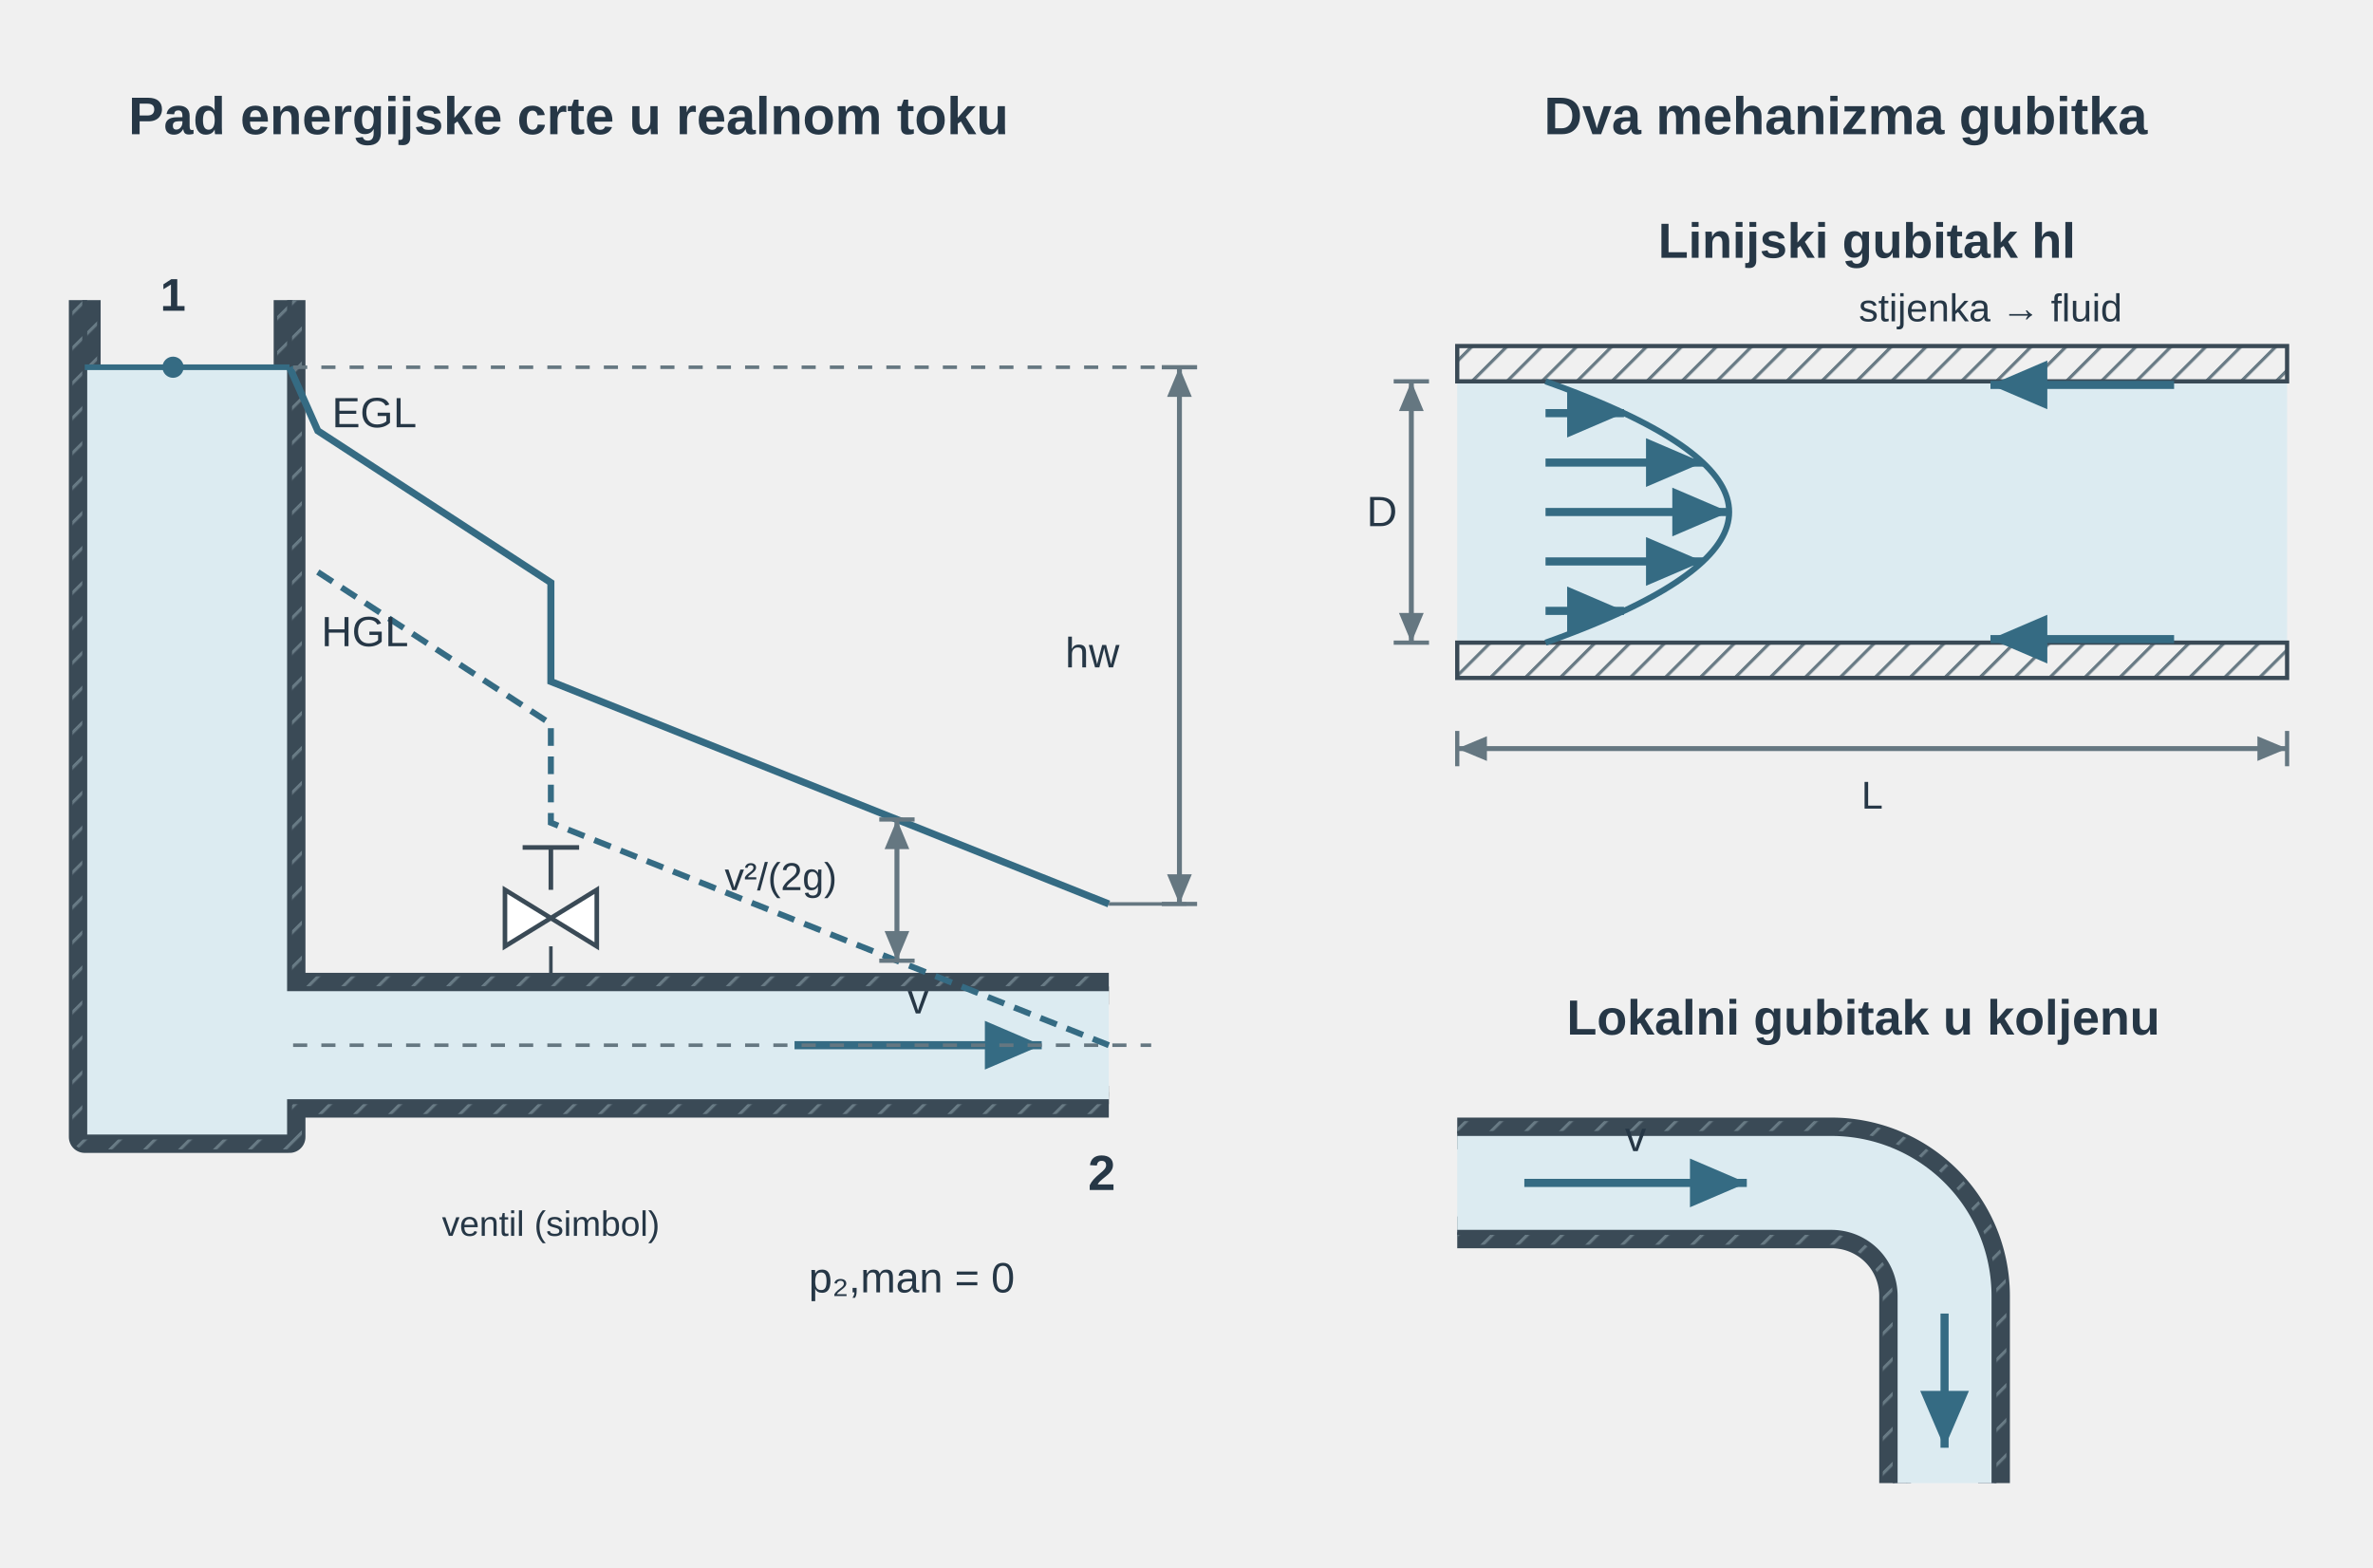
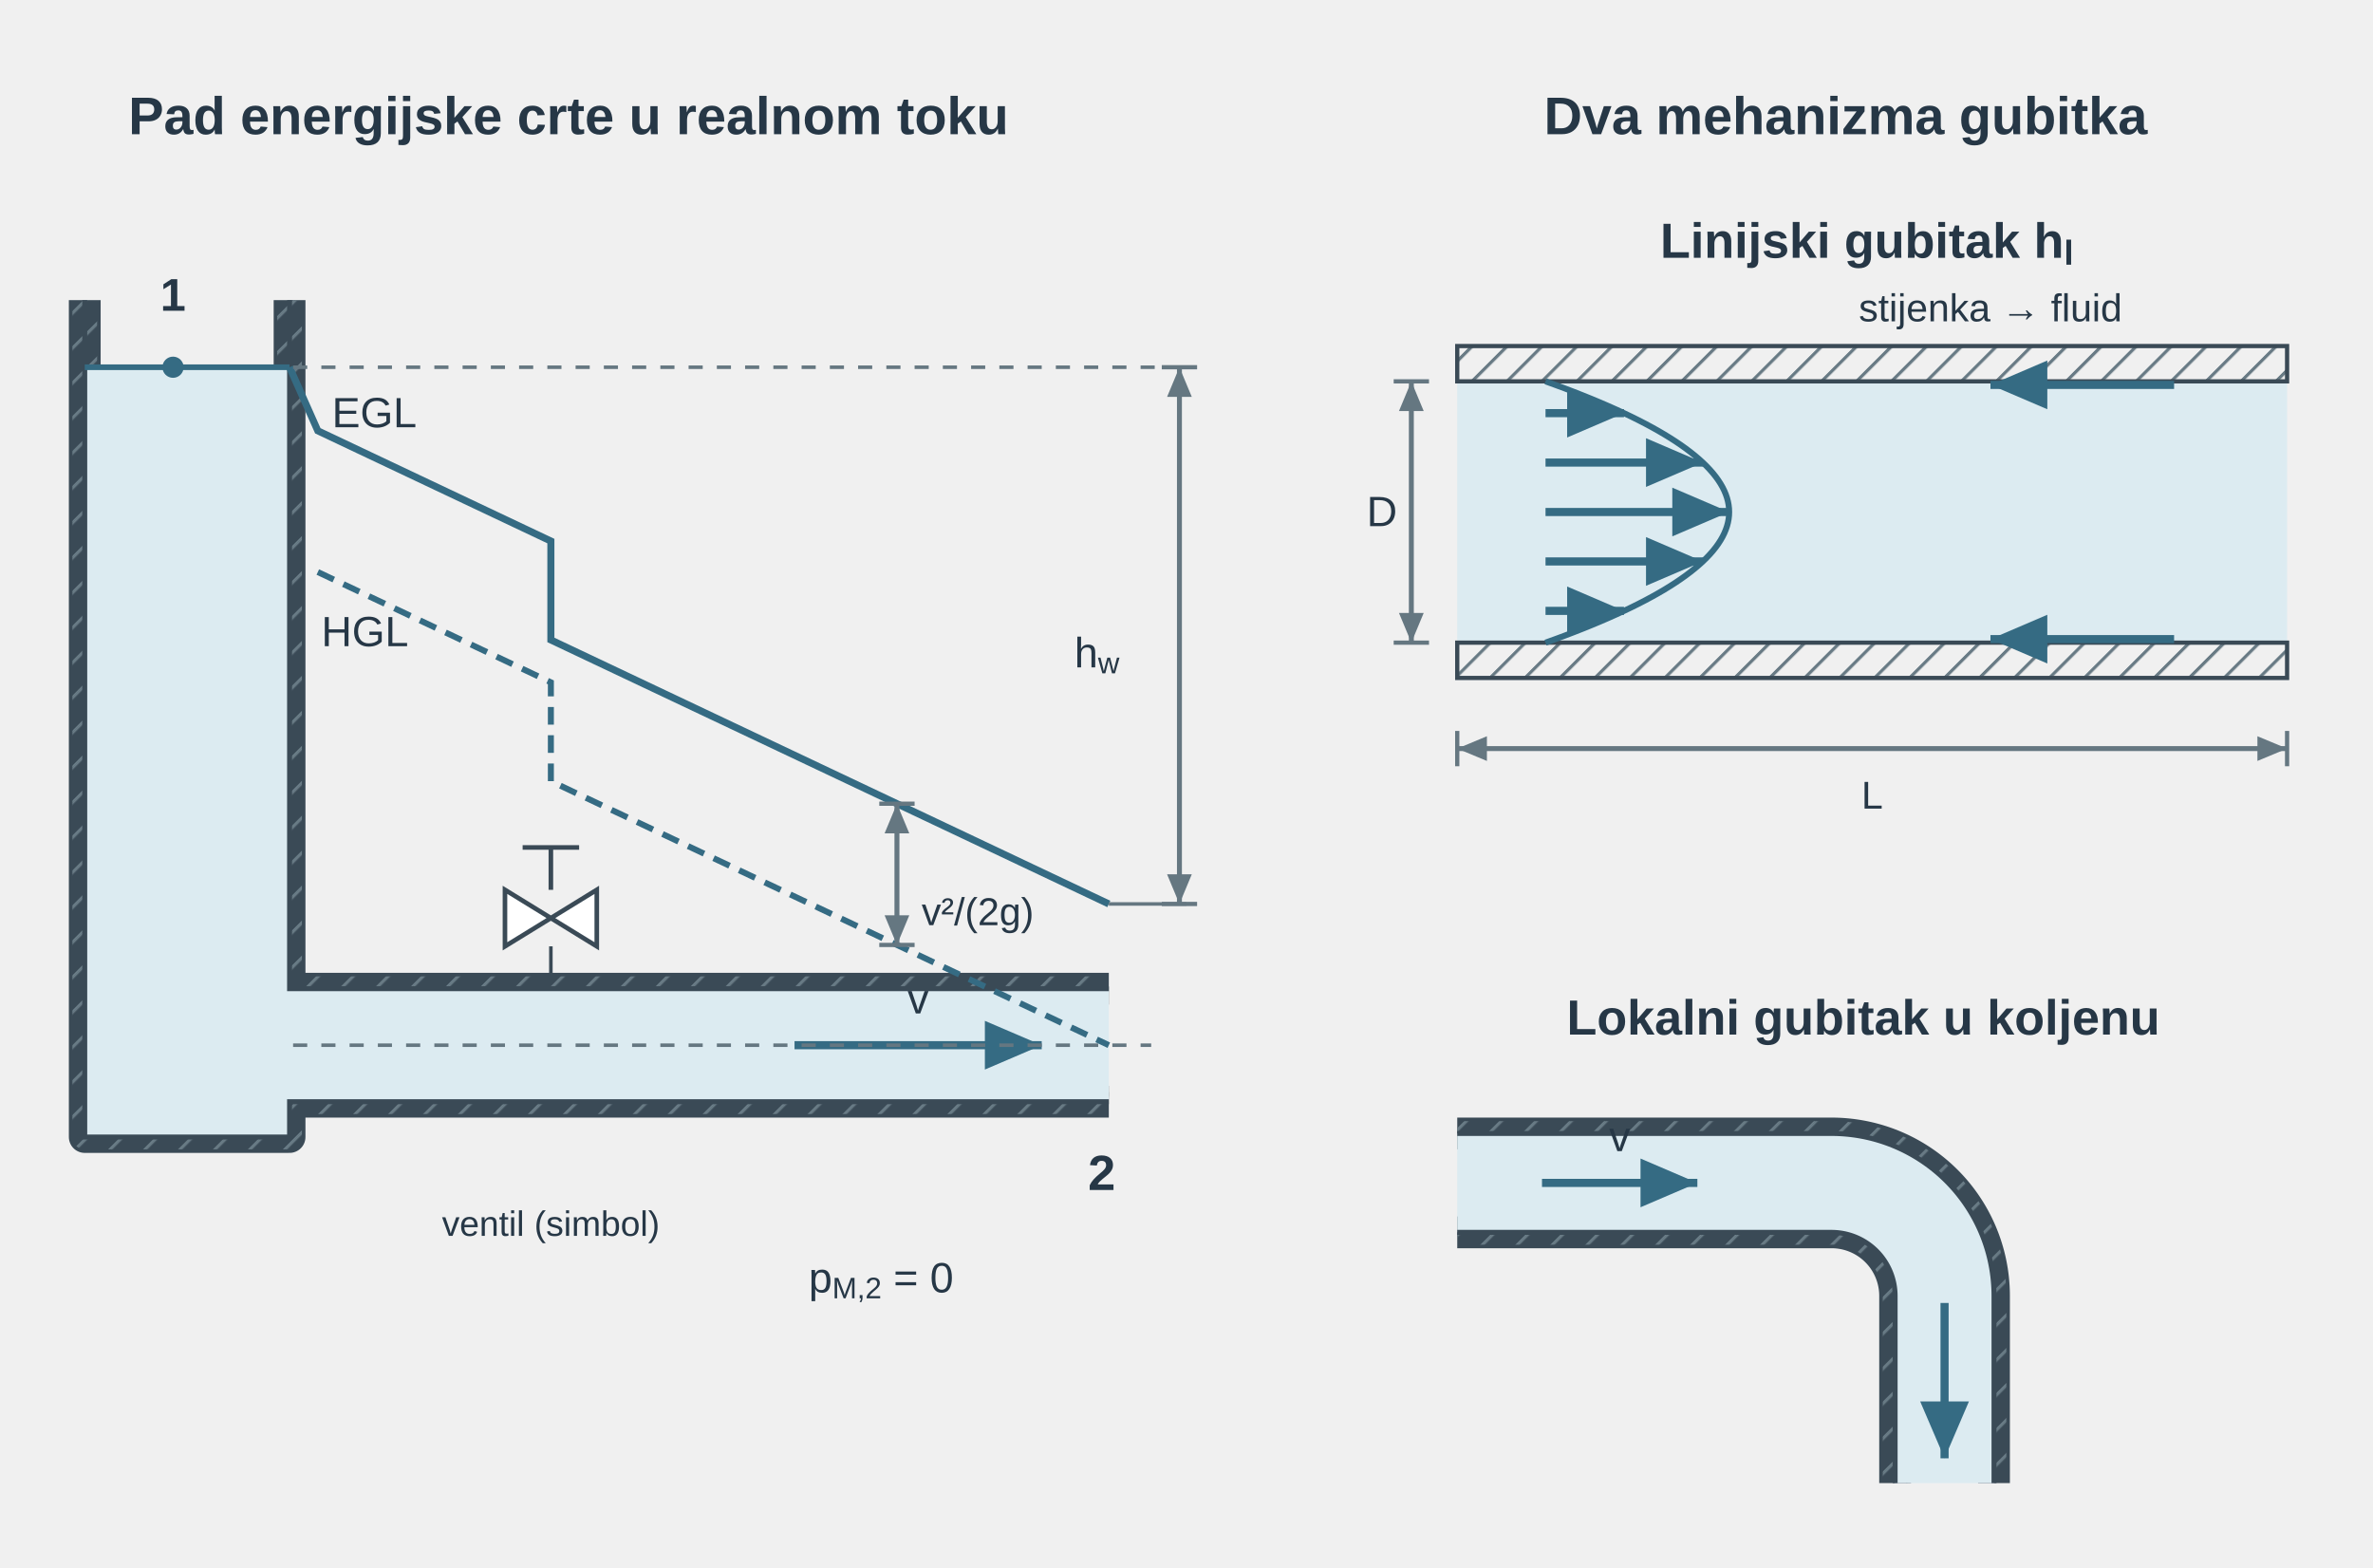
<svg xmlns="http://www.w3.org/2000/svg" viewBox="0 0 672 444" role="img" aria-labelledby="u13loss_title u13loss_desc" preserveAspectRatio="xMidYMid meet" style="display:block;width:100%;max-width:672px;height:auto;">
  <defs>
    <pattern id="u13loss_hatch" width="7" height="7" patternUnits="userSpaceOnUse" patternTransform="rotate(45)">
      <line x1="0" y1="0" x2="0" y2="7" stroke="#657781" stroke-width="1.8" />
    </pattern>
    <marker id="u13loss_v" markerWidth="7" markerHeight="6" refX="7" refY="3" orient="auto">
      <path d="M0 0 L7 3 L0 6 Z" fill="#356b83" />
    </marker>
    <marker id="u13loss_dim" markerWidth="6" markerHeight="5" refX="6" refY="2.5" orient="auto-start-reverse">
      <path d="M0 0 L6 2.5 L0 5 Z" fill="#657781" />
    </marker>
    <marker id="u13loss_dimSmall" markerWidth="3" markerHeight="3" refX="3" refY="1.5" orient="auto-start-reverse">
      <path d="M0 0 L3 1.5 L0 3 Z" fill="#356b83" />
    </marker>
    <marker id="u13loss_forceMarker" markerWidth="7" markerHeight="6" refX="7" refY="3" orient="auto">
      <path d="M0 0 L7 3 L0 6 Z" fill="#356b83" />
    </marker>
    <marker id="u13loss_pressureMarker" markerWidth="7" markerHeight="6" refX="7" refY="3" orient="auto">
      <path d="M0 0 L7 3 L0 6 Z" fill="#356b83" />
    </marker>
    <marker id="u13loss_reactionMarker" markerWidth="7" markerHeight="6" refX="7" refY="3" orient="auto">
      <path d="M0 0 L7 3 L0 6 Z" fill="#356b83" />
    </marker>
    <marker id="u13loss_axisMarker" markerWidth="7" markerHeight="6" refX="7" refY="3" orient="auto">
      <path d="M0 0 L7 3 L0 6 Z" fill="#3a4a56" />
    </marker>
  </defs>
  <g id="u13loss_title-scene-1" transform="translate(-26 -4)">
    <g font-family="Arial, Liberation Sans, sans-serif" fill="#3a4a56">
      <text x="187" y="42" font-size="15" fill="#263746" text-anchor="middle" font-weight="700">Pad energijske crte u realnom toku</text>
      <path id="u13loss_pipeouter0" d="M50 89 V326 H108 V316 H340" fill="none" stroke="#3a4a56" stroke-width="9" stroke-linecap="butt" stroke-linejoin="round" />
      <path d="M50 89 V326 H108 V316 H340" fill="none" stroke="url(#u13loss_hatch)" stroke-width="7" stroke-linecap="butt" stroke-linejoin="round" />
      <path id="u13loss_pipeouter1" d="M108 89 V284 H340" fill="none" stroke="#3a4a56" stroke-width="9" stroke-linecap="butt" stroke-linejoin="round" />
      <path d="M108 89 V284 H340" fill="none" stroke="url(#u13loss_hatch)" stroke-width="7" stroke-linecap="butt" stroke-linejoin="round" />
      <path id="u13loss_pipefluid" d="M50 108 H108 V284 H340 V316 H108 V326 H50 Z" fill="#dcebf1" stroke="none" stroke-width="1.8" />
      <path id="u13loss_pipewall0" d="M50 89 V326 H108 V316 H340" fill="none" stroke="#3a4a56" stroke-width="1.4" />
      <path id="u13loss_pipewall1" d="M108 89 V284 H340" fill="none" stroke="#3a4a56" stroke-width="1.4" />
      <line id="u13loss_surface" x1="50" y1="108" x2="108" y2="108" stroke="#356b83" stroke-width="1.6" />
      <circle cx="75" cy="108" r="3" fill="#356b83" />
      <text x="75" y="92" font-size="13" fill="#263746" text-anchor="middle" font-weight="700">1</text>
      <path id="u13loss_velocity" d="M251 300 L321 300" fill="none" stroke="#356b83" stroke-width="2.3" marker-end="url(#u13loss_v)" />
      <text x="286.0" y="291" font-size="12" fill="#263746" text-anchor="middle">v</text>
      <text x="338" y="341" font-size="14" fill="#263746" text-anchor="middle" font-weight="700">2</text>
-       <text x="255" y="370" font-size="12" fill="#263746" text-anchor="start">p₂,man = 0</text>
+       <text x="255" y="370" font-size="12" fill="#263746" text-anchor="start">p<tspan baseline-shift="sub" font-size="0.7em">M,2</tspan> = 0</text>
      <line id="u13loss_axis" x1="109" y1="300" x2="352" y2="300" stroke="#657781" stroke-width="1" stroke-dasharray="4 4" />
-       <path id="u13loss_egl" d="M108 108 L116 126 L182 169 L182 197 L340 260" fill="none" stroke="#356b83" stroke-width="2" />
-       <path id="u13loss_hgl" d="M116 166 L182 209 L182 237 L340 300" fill="none" stroke="#356b83" stroke-width="1.7" stroke-dasharray="5 3" />
+       <path id="u13loss_egl" d="M108 108 L116 126 L182 157.232 L182 185.232 L340 260" fill="none" stroke="#356b83" stroke-width="2" />
+       <path id="u13loss_hgl" d="M116 166 L182 197.232 L182 225.232 L340 300" fill="none" stroke="#356b83" stroke-width="1.7" stroke-dasharray="5 3" />
      <text x="120" y="125" font-size="12" fill="#263746" text-anchor="start">EGL</text>
      <text x="117" y="187" font-size="12" fill="#263746" text-anchor="start">HGL</text>
      <line x1="109" y1="108" x2="362" y2="108" stroke="#657781" stroke-width="1" stroke-dasharray="4 4" />
      <line x1="340" y1="260" x2="362" y2="260" stroke="#657781" stroke-width="1" />
      <line x1="355" y1="108" x2="365" y2="108" stroke="#657781" stroke-width="1.2" />
      <line x1="355" y1="260" x2="365" y2="260" stroke="#657781" stroke-width="1.2" />
      <path id="u13loss_lossHead" d="M360 108 L360 260" fill="none" stroke="#657781" stroke-width="1.4" marker-start="url(#u13loss_dim)" marker-end="url(#u13loss_dim)" />
-       <text x="343" y="193" font-size="12" fill="#263746" text-anchor="end">hw</text>
-       <line x1="275" y1="236.076" x2="285" y2="236.076" stroke="#657781" stroke-width="1.2" />
-       <line x1="275" y1="276.076" x2="285" y2="276.076" stroke="#657781" stroke-width="1.2" />
-       <path id="u13loss_velocityHead" d="M280 236.076 L280 276.076" fill="none" stroke="#657781" stroke-width="1.4" marker-start="url(#u13loss_dim)" marker-end="url(#u13loss_dim)" />
-       <text x="263" y="256.076" font-size="11" fill="#263746" text-anchor="end">v²/(2g)</text>
+       <text x="343" y="193" font-size="12" fill="#263746" text-anchor="end">h<tspan baseline-shift="sub" font-size="0.7em">w</tspan>
+       </text>
+       <line x1="275" y1="231.607" x2="285" y2="231.607" stroke="#657781" stroke-width="1.2" />
+       <line x1="275" y1="271.607" x2="285" y2="271.607" stroke="#657781" stroke-width="1.2" />
+       <path id="u13loss_velocityHead" d="M280 231.607 L280 271.607" fill="none" stroke="#657781" stroke-width="1.4" marker-start="url(#u13loss_dim)" marker-end="url(#u13loss_dim)" />
+       <text x="287" y="266" font-size="11" fill="#263746" text-anchor="start">v²/(2g)</text>
      <path id="u13loss_valveSymbol" d="M169 256 L195 272 V256 L169 272 Z" fill="#ffffff" stroke="#3a4a56" stroke-width="1.3" />
      <line x1="182" y1="256" x2="182" y2="244" stroke="#3a4a56" stroke-width="1.3" />
      <line x1="174" y1="244" x2="190" y2="244" stroke="#3a4a56" stroke-width="1.3" />
      <line x1="182" y1="272" x2="182" y2="282" stroke="#3a4a56" stroke-width="1" />
      <text x="182" y="354" font-size="10" fill="#263746" text-anchor="middle">ventil (simbol)</text>
    </g>
  </g>
  <g id="u13loss_title-scene-2" transform="translate(-303.3281 -4)">
    <g font-family="Arial, Liberation Sans, sans-serif" fill="#3a4a56">
      <text x="826" y="42" font-size="15" fill="#263746" text-anchor="middle" font-weight="700">Dva mehanizma gubitka</text>
-       <text x="832" y="77" font-size="14" fill="#263746" text-anchor="middle" font-weight="700">Linijski gubitak hl</text>
+       <text x="832" y="77" font-size="14" fill="#263746" text-anchor="middle" font-weight="700">Linijski gubitak h<tspan baseline-shift="sub" font-size="0.7em">l</tspan>
+       </text>
      <rect id="u13loss_laminarFluid" x="716" y="112" width="235" height="74" rx="0" fill="#dcebf1" stroke="none" stroke-width="1.2" />
      <rect id="u13loss_laminarTop" x="716" y="102" width="235" height="10" rx="0" fill="url(#u13loss_hatch)" stroke="#3a4a56" stroke-width="1.2" />
      <rect id="u13loss_laminarBottom" x="716" y="186" width="235" height="10" rx="0" fill="url(#u13loss_hatch)" stroke="#3a4a56" stroke-width="1.2" />
      <path id="u13loss_laminarProfile" d="M741 112 L743.773 113 L746.47 114 L749.091 115 L751.635 116 L754.104 117 L756.497 118 L758.814 119 L761.056 120 L763.221 121 L765.31 122 L767.323 123 L769.26 124 L771.121 125 L772.907 126 L774.616 127 L776.249 128 L777.806 129 L779.288 130 L780.693 131 L782.023 132 L783.276 133 L784.454 134 L785.555 135 L786.581 136 L787.53 137 L788.404 138 L789.202 139 L789.923 140 L790.569 141 L791.139 142 L791.633 143 L792.05 144 L792.392 145 L792.658 146 L792.848 147 L792.962 148 L793 149 L792.962 150 L792.848 151 L792.658 152 L792.392 153 L792.05 154 L791.633 155 L791.139 156 L790.569 157 L789.923 158 L789.202 159 L788.404 160 L787.53 161 L786.581 162 L785.555 163 L784.454 164 L783.276 165 L782.023 166 L780.693 167 L779.288 168 L777.806 169 L776.249 170 L774.616 171 L772.907 172 L771.121 173 L769.26 174 L767.323 175 L765.31 176 L763.221 177 L761.056 178 L758.814 179 L756.497 180 L754.104 181 L751.635 182 L749.091 183 L746.47 184 L743.773 185 L741 186" fill="none" stroke="#356b83" stroke-width="1.7" />
      <path id="u13loss_laminarVelocity0" d="M741 121 L763.221 121" fill="none" stroke="#356b83" stroke-width="2.3" marker-end="url(#u13loss_v)" />
      <path id="u13loss_laminarVelocity1" d="M741 135 L785.555 135" fill="none" stroke="#356b83" stroke-width="2.3" marker-end="url(#u13loss_v)" />
      <path id="u13loss_laminarVelocity2" d="M741 149 L793.0 149" fill="none" stroke="#356b83" stroke-width="2.3" marker-end="url(#u13loss_v)" />
      <path id="u13loss_laminarVelocity3" d="M741 163 L785.555 163" fill="none" stroke="#356b83" stroke-width="2.3" marker-end="url(#u13loss_v)" />
      <path id="u13loss_laminarVelocity4" d="M741 177 L763.221 177" fill="none" stroke="#356b83" stroke-width="2.3" marker-end="url(#u13loss_v)" />
      <path id="u13loss_shearTop" d="M919 113 L867 113" fill="none" stroke="#356b83" stroke-width="2.3" marker-end="url(#u13loss_forceMarker)" />
      <path id="u13loss_shearBottom" d="M919 185 L867 185" fill="none" stroke="#356b83" stroke-width="2.3" marker-end="url(#u13loss_forceMarker)" />
      <text x="867" y="95" font-size="11" fill="#263746" text-anchor="middle">stijenka → fluid</text>
      <line x1="698" y1="112" x2="708" y2="112" stroke="#657781" stroke-width="1.2" />
      <line x1="698" y1="186" x2="708" y2="186" stroke="#657781" stroke-width="1.2" />
      <path id="u13loss_D" d="M703 112 L703 186" fill="none" stroke="#657781" stroke-width="1.4" marker-start="url(#u13loss_dim)" marker-end="url(#u13loss_dim)" />
      <text x="699" y="153" font-size="12" fill="#263746" text-anchor="end">D</text>
      <line x1="716" y1="211" x2="716" y2="221" stroke="#657781" stroke-width="1.2" />
      <line x1="951" y1="211" x2="951" y2="221" stroke="#657781" stroke-width="1.2" />
      <path id="u13loss_L" d="M716 216 L951 216" fill="none" stroke="#657781" stroke-width="1.4" marker-start="url(#u13loss_dim)" marker-end="url(#u13loss_dim)" />
      <text x="833.5" y="233" font-size="11" fill="#263746" text-anchor="middle">L</text>
      <text x="831" y="297" font-size="14" fill="#263746" text-anchor="middle" font-weight="700">Lokalni gubitak u koljenu</text>
      <path id="u13loss_elbowouter0" d="M716 325 H822 L822 325 L822.803 325.007 L823.605 325.028 L824.407 325.063 L825.209 325.112 L826.009 325.175 L826.808 325.252 L827.606 325.343 L828.402 325.448 L829.196 325.566 L829.988 325.699 L830.777 325.845 L831.564 326.005 L832.348 326.179 L833.128 326.366 L833.906 326.567 L834.679 326.782 L835.449 327.01 L836.215 327.251 L836.976 327.506 L837.733 327.774 L838.485 328.055 L839.232 328.35 L839.974 328.657 L840.71 328.977 L841.44 329.31 L842.165 329.655 L842.884 330.014 L843.596 330.384 L844.301 330.767 L845 331.163 L845.692 331.57 L846.376 331.99 L847.053 332.421 L847.723 332.864 L848.385 333.319 L849.038 333.785 L849.683 334.263 L850.32 334.752 L850.949 335.251 L851.568 335.762 L852.179 336.283 L852.78 336.815 L853.372 337.358 L853.954 337.91 L854.527 338.473 L855.09 339.046 L855.642 339.628 L856.185 340.22 L856.717 340.821 L857.238 341.432 L857.749 342.051 L858.248 342.68 L858.737 343.317 L859.215 343.962 L859.681 344.615 L860.136 345.277 L860.579 345.947 L861.01 346.624 L861.43 347.308 L861.837 348 L862.233 348.699 L862.616 349.404 L862.986 350.116 L863.345 350.835 L863.69 351.56 L864.023 352.29 L864.343 353.026 L864.65 353.768 L864.945 354.515 L865.226 355.267 L865.494 356.024 L865.749 356.785 L865.99 357.551 L866.218 358.321 L866.433 359.094 L866.634 359.872 L866.821 360.652 L866.995 361.436 L867.155 362.223 L867.301 363.012 L867.434 363.804 L867.552 364.598 L867.657 365.394 L867.748 366.192 L867.825 366.991 L867.888 367.791 L867.937 368.593 L867.972 369.395 L867.993 370.197 L868 371 V424" fill="none" stroke="#3a4a56" stroke-width="9" stroke-linecap="butt" stroke-linejoin="round" />
      <path d="M716 325 H822 L822 325 L822.803 325.007 L823.605 325.028 L824.407 325.063 L825.209 325.112 L826.009 325.175 L826.808 325.252 L827.606 325.343 L828.402 325.448 L829.196 325.566 L829.988 325.699 L830.777 325.845 L831.564 326.005 L832.348 326.179 L833.128 326.366 L833.906 326.567 L834.679 326.782 L835.449 327.01 L836.215 327.251 L836.976 327.506 L837.733 327.774 L838.485 328.055 L839.232 328.35 L839.974 328.657 L840.71 328.977 L841.44 329.31 L842.165 329.655 L842.884 330.014 L843.596 330.384 L844.301 330.767 L845 331.163 L845.692 331.57 L846.376 331.99 L847.053 332.421 L847.723 332.864 L848.385 333.319 L849.038 333.785 L849.683 334.263 L850.32 334.752 L850.949 335.251 L851.568 335.762 L852.179 336.283 L852.78 336.815 L853.372 337.358 L853.954 337.91 L854.527 338.473 L855.09 339.046 L855.642 339.628 L856.185 340.22 L856.717 340.821 L857.238 341.432 L857.749 342.051 L858.248 342.68 L858.737 343.317 L859.215 343.962 L859.681 344.615 L860.136 345.277 L860.579 345.947 L861.01 346.624 L861.43 347.308 L861.837 348 L862.233 348.699 L862.616 349.404 L862.986 350.116 L863.345 350.835 L863.69 351.56 L864.023 352.29 L864.343 353.026 L864.65 353.768 L864.945 354.515 L865.226 355.267 L865.494 356.024 L865.749 356.785 L865.99 357.551 L866.218 358.321 L866.433 359.094 L866.634 359.872 L866.821 360.652 L866.995 361.436 L867.155 362.223 L867.301 363.012 L867.434 363.804 L867.552 364.598 L867.657 365.394 L867.748 366.192 L867.825 366.991 L867.888 367.791 L867.937 368.593 L867.972 369.395 L867.993 370.197 L868 371 V424" fill="none" stroke="url(#u13loss_hatch)" stroke-width="7" stroke-linecap="butt" stroke-linejoin="round" />
      <path id="u13loss_elbowouter1" d="M716 353 H822 L822 353 L822.314 353.003 L822.628 353.011 L822.942 353.025 L823.256 353.044 L823.569 353.068 L823.882 353.099 L824.194 353.134 L824.505 353.175 L824.816 353.222 L825.126 353.273 L825.435 353.331 L825.742 353.393 L826.049 353.461 L826.355 353.535 L826.659 353.613 L826.961 353.697 L827.263 353.787 L827.562 353.881 L827.86 353.981 L828.156 354.086 L828.451 354.196 L828.743 354.311 L829.033 354.431 L829.321 354.556 L829.607 354.686 L829.891 354.822 L830.172 354.962 L830.45 355.107 L830.727 355.257 L831 355.412 L831.271 355.571 L831.539 355.735 L831.804 355.904 L832.065 356.077 L832.324 356.255 L832.58 356.438 L832.833 356.625 L833.082 356.816 L833.328 357.011 L833.57 357.211 L833.809 357.415 L834.044 357.623 L834.276 357.836 L834.504 358.052 L834.728 358.272 L834.948 358.496 L835.164 358.724 L835.377 358.956 L835.585 359.191 L835.789 359.43 L835.989 359.672 L836.184 359.918 L836.375 360.167 L836.562 360.42 L836.745 360.676 L836.923 360.935 L837.096 361.196 L837.265 361.461 L837.429 361.729 L837.588 362 L837.743 362.273 L837.893 362.55 L838.038 362.828 L838.178 363.109 L838.314 363.393 L838.444 363.679 L838.569 363.967 L838.689 364.257 L838.804 364.549 L838.914 364.844 L839.019 365.14 L839.119 365.438 L839.213 365.737 L839.303 366.039 L839.387 366.341 L839.465 366.645 L839.539 366.951 L839.607 367.258 L839.669 367.565 L839.727 367.874 L839.778 368.184 L839.825 368.495 L839.866 368.806 L839.901 369.118 L839.932 369.431 L839.956 369.744 L839.975 370.058 L839.989 370.372 L839.997 370.686 L840 371 V424" fill="none" stroke="#3a4a56" stroke-width="9" stroke-linecap="butt" stroke-linejoin="round" />
      <path d="M716 353 H822 L822 353 L822.314 353.003 L822.628 353.011 L822.942 353.025 L823.256 353.044 L823.569 353.068 L823.882 353.099 L824.194 353.134 L824.505 353.175 L824.816 353.222 L825.126 353.273 L825.435 353.331 L825.742 353.393 L826.049 353.461 L826.355 353.535 L826.659 353.613 L826.961 353.697 L827.263 353.787 L827.562 353.881 L827.86 353.981 L828.156 354.086 L828.451 354.196 L828.743 354.311 L829.033 354.431 L829.321 354.556 L829.607 354.686 L829.891 354.822 L830.172 354.962 L830.45 355.107 L830.727 355.257 L831 355.412 L831.271 355.571 L831.539 355.735 L831.804 355.904 L832.065 356.077 L832.324 356.255 L832.58 356.438 L832.833 356.625 L833.082 356.816 L833.328 357.011 L833.57 357.211 L833.809 357.415 L834.044 357.623 L834.276 357.836 L834.504 358.052 L834.728 358.272 L834.948 358.496 L835.164 358.724 L835.377 358.956 L835.585 359.191 L835.789 359.43 L835.989 359.672 L836.184 359.918 L836.375 360.167 L836.562 360.42 L836.745 360.676 L836.923 360.935 L837.096 361.196 L837.265 361.461 L837.429 361.729 L837.588 362 L837.743 362.273 L837.893 362.55 L838.038 362.828 L838.178 363.109 L838.314 363.393 L838.444 363.679 L838.569 363.967 L838.689 364.257 L838.804 364.549 L838.914 364.844 L839.019 365.14 L839.119 365.438 L839.213 365.737 L839.303 366.039 L839.387 366.341 L839.465 366.645 L839.539 366.951 L839.607 367.258 L839.669 367.565 L839.727 367.874 L839.778 368.184 L839.825 368.495 L839.866 368.806 L839.901 369.118 L839.932 369.431 L839.956 369.744 L839.975 370.058 L839.989 370.372 L839.997 370.686 L840 371 V424" fill="none" stroke="url(#u13loss_hatch)" stroke-width="7" stroke-linecap="butt" stroke-linejoin="round" />
      <path id="u13loss_elbowfluid" d="M716 325 H822 L822 325 L822.803 325.007 L823.605 325.028 L824.407 325.063 L825.209 325.112 L826.009 325.175 L826.808 325.252 L827.606 325.343 L828.402 325.448 L829.196 325.566 L829.988 325.699 L830.777 325.845 L831.564 326.005 L832.348 326.179 L833.128 326.366 L833.906 326.567 L834.679 326.782 L835.449 327.01 L836.215 327.251 L836.976 327.506 L837.733 327.774 L838.485 328.055 L839.232 328.35 L839.974 328.657 L840.71 328.977 L841.44 329.31 L842.165 329.655 L842.884 330.014 L843.596 330.384 L844.301 330.767 L845 331.163 L845.692 331.57 L846.376 331.99 L847.053 332.421 L847.723 332.864 L848.385 333.319 L849.038 333.785 L849.683 334.263 L850.32 334.752 L850.949 335.251 L851.568 335.762 L852.179 336.283 L852.78 336.815 L853.372 337.358 L853.954 337.91 L854.527 338.473 L855.09 339.046 L855.642 339.628 L856.185 340.22 L856.717 340.821 L857.238 341.432 L857.749 342.051 L858.248 342.68 L858.737 343.317 L859.215 343.962 L859.681 344.615 L860.136 345.277 L860.579 345.947 L861.01 346.624 L861.43 347.308 L861.837 348 L862.233 348.699 L862.616 349.404 L862.986 350.116 L863.345 350.835 L863.69 351.56 L864.023 352.29 L864.343 353.026 L864.65 353.768 L864.945 354.515 L865.226 355.267 L865.494 356.024 L865.749 356.785 L865.99 357.551 L866.218 358.321 L866.433 359.094 L866.634 359.872 L866.821 360.652 L866.995 361.436 L867.155 362.223 L867.301 363.012 L867.434 363.804 L867.552 364.598 L867.657 365.394 L867.748 366.192 L867.825 366.991 L867.888 367.791 L867.937 368.593 L867.972 369.395 L867.993 370.197 L868 371 V424 H840 V371 L840 371 L839.997 370.686 L839.989 370.372 L839.975 370.058 L839.956 369.744 L839.932 369.431 L839.901 369.118 L839.866 368.806 L839.825 368.495 L839.778 368.184 L839.727 367.874 L839.669 367.565 L839.607 367.258 L839.539 366.951 L839.465 366.645 L839.387 366.341 L839.303 366.039 L839.213 365.737 L839.119 365.438 L839.019 365.14 L838.914 364.844 L838.804 364.549 L838.689 364.257 L838.569 363.967 L838.444 363.679 L838.314 363.393 L838.178 363.109 L838.038 362.828 L837.893 362.55 L837.743 362.273 L837.588 362 L837.429 361.729 L837.265 361.461 L837.096 361.196 L836.923 360.935 L836.745 360.676 L836.562 360.42 L836.375 360.167 L836.184 359.918 L835.989 359.672 L835.789 359.43 L835.585 359.191 L835.377 358.956 L835.164 358.724 L834.948 358.496 L834.728 358.272 L834.504 358.052 L834.276 357.836 L834.044 357.623 L833.809 357.415 L833.57 357.211 L833.328 357.011 L833.082 356.816 L832.833 356.625 L832.58 356.438 L832.324 356.255 L832.065 356.077 L831.804 355.904 L831.539 355.735 L831.271 355.571 L831 355.412 L830.727 355.257 L830.45 355.107 L830.172 354.962 L829.891 354.822 L829.607 354.686 L829.321 354.556 L829.033 354.431 L828.743 354.311 L828.451 354.196 L828.156 354.086 L827.86 353.981 L827.562 353.881 L827.263 353.787 L826.961 353.697 L826.659 353.613 L826.355 353.535 L826.049 353.461 L825.742 353.393 L825.435 353.331 L825.126 353.273 L824.816 353.222 L824.505 353.175 L824.194 353.134 L823.882 353.099 L823.569 353.068 L823.256 353.044 L822.942 353.025 L822.628 353.011 L822.314 353.003 L822 353 H716 Z" fill="#dcebf1" stroke="none" stroke-width="1.8" />
      <path id="u13loss_elbowwall0" d="M716 325 H822 L822 325 L822.803 325.007 L823.605 325.028 L824.407 325.063 L825.209 325.112 L826.009 325.175 L826.808 325.252 L827.606 325.343 L828.402 325.448 L829.196 325.566 L829.988 325.699 L830.777 325.845 L831.564 326.005 L832.348 326.179 L833.128 326.366 L833.906 326.567 L834.679 326.782 L835.449 327.01 L836.215 327.251 L836.976 327.506 L837.733 327.774 L838.485 328.055 L839.232 328.35 L839.974 328.657 L840.71 328.977 L841.44 329.31 L842.165 329.655 L842.884 330.014 L843.596 330.384 L844.301 330.767 L845 331.163 L845.692 331.57 L846.376 331.99 L847.053 332.421 L847.723 332.864 L848.385 333.319 L849.038 333.785 L849.683 334.263 L850.32 334.752 L850.949 335.251 L851.568 335.762 L852.179 336.283 L852.78 336.815 L853.372 337.358 L853.954 337.91 L854.527 338.473 L855.09 339.046 L855.642 339.628 L856.185 340.22 L856.717 340.821 L857.238 341.432 L857.749 342.051 L858.248 342.68 L858.737 343.317 L859.215 343.962 L859.681 344.615 L860.136 345.277 L860.579 345.947 L861.01 346.624 L861.43 347.308 L861.837 348 L862.233 348.699 L862.616 349.404 L862.986 350.116 L863.345 350.835 L863.69 351.56 L864.023 352.29 L864.343 353.026 L864.65 353.768 L864.945 354.515 L865.226 355.267 L865.494 356.024 L865.749 356.785 L865.99 357.551 L866.218 358.321 L866.433 359.094 L866.634 359.872 L866.821 360.652 L866.995 361.436 L867.155 362.223 L867.301 363.012 L867.434 363.804 L867.552 364.598 L867.657 365.394 L867.748 366.192 L867.825 366.991 L867.888 367.791 L867.937 368.593 L867.972 369.395 L867.993 370.197 L868 371 V424" fill="none" stroke="#3a4a56" stroke-width="1.4" />
      <path id="u13loss_elbowwall1" d="M716 353 H822 L822 353 L822.314 353.003 L822.628 353.011 L822.942 353.025 L823.256 353.044 L823.569 353.068 L823.882 353.099 L824.194 353.134 L824.505 353.175 L824.816 353.222 L825.126 353.273 L825.435 353.331 L825.742 353.393 L826.049 353.461 L826.355 353.535 L826.659 353.613 L826.961 353.697 L827.263 353.787 L827.562 353.881 L827.86 353.981 L828.156 354.086 L828.451 354.196 L828.743 354.311 L829.033 354.431 L829.321 354.556 L829.607 354.686 L829.891 354.822 L830.172 354.962 L830.45 355.107 L830.727 355.257 L831 355.412 L831.271 355.571 L831.539 355.735 L831.804 355.904 L832.065 356.077 L832.324 356.255 L832.58 356.438 L832.833 356.625 L833.082 356.816 L833.328 357.011 L833.57 357.211 L833.809 357.415 L834.044 357.623 L834.276 357.836 L834.504 358.052 L834.728 358.272 L834.948 358.496 L835.164 358.724 L835.377 358.956 L835.585 359.191 L835.789 359.43 L835.989 359.672 L836.184 359.918 L836.375 360.167 L836.562 360.42 L836.745 360.676 L836.923 360.935 L837.096 361.196 L837.265 361.461 L837.429 361.729 L837.588 362 L837.743 362.273 L837.893 362.55 L838.038 362.828 L838.178 363.109 L838.314 363.393 L838.444 363.679 L838.569 363.967 L838.689 364.257 L838.804 364.549 L838.914 364.844 L839.019 365.14 L839.119 365.438 L839.213 365.737 L839.303 366.039 L839.387 366.341 L839.465 366.645 L839.539 366.951 L839.607 367.258 L839.669 367.565 L839.727 367.874 L839.778 368.184 L839.825 368.495 L839.866 368.806 L839.901 369.118 L839.932 369.431 L839.956 369.744 L839.975 370.058 L839.989 370.372 L839.997 370.686 L840 371 V424" fill="none" stroke="#3a4a56" stroke-width="1.4" />
-       <path id="u13loss_elbowIn" d="M735 339 L798 339" fill="none" stroke="#356b83" stroke-width="2.3" marker-end="url(#u13loss_v)" />
-       <text x="766.5" y="330" font-size="12" fill="#263746" text-anchor="middle">v</text>
-       <path id="u13loss_elbowOut" d="M854 376 L854 414" fill="none" stroke="#356b83" stroke-width="2.3" marker-end="url(#u13loss_v)" />
+       <path id="u13loss_elbowIn" d="M740 339 L784 339" fill="none" stroke="#356b83" stroke-width="2.3" marker-end="url(#u13loss_v)" />
+       <text x="762" y="330" font-size="12" fill="#263746" text-anchor="middle">v</text>
+       <path id="u13loss_elbowOut" d="M854 373 L854 417" fill="none" stroke="#356b83" stroke-width="2.3" marker-end="url(#u13loss_v)" />
    </g>
  </g>
</svg>
